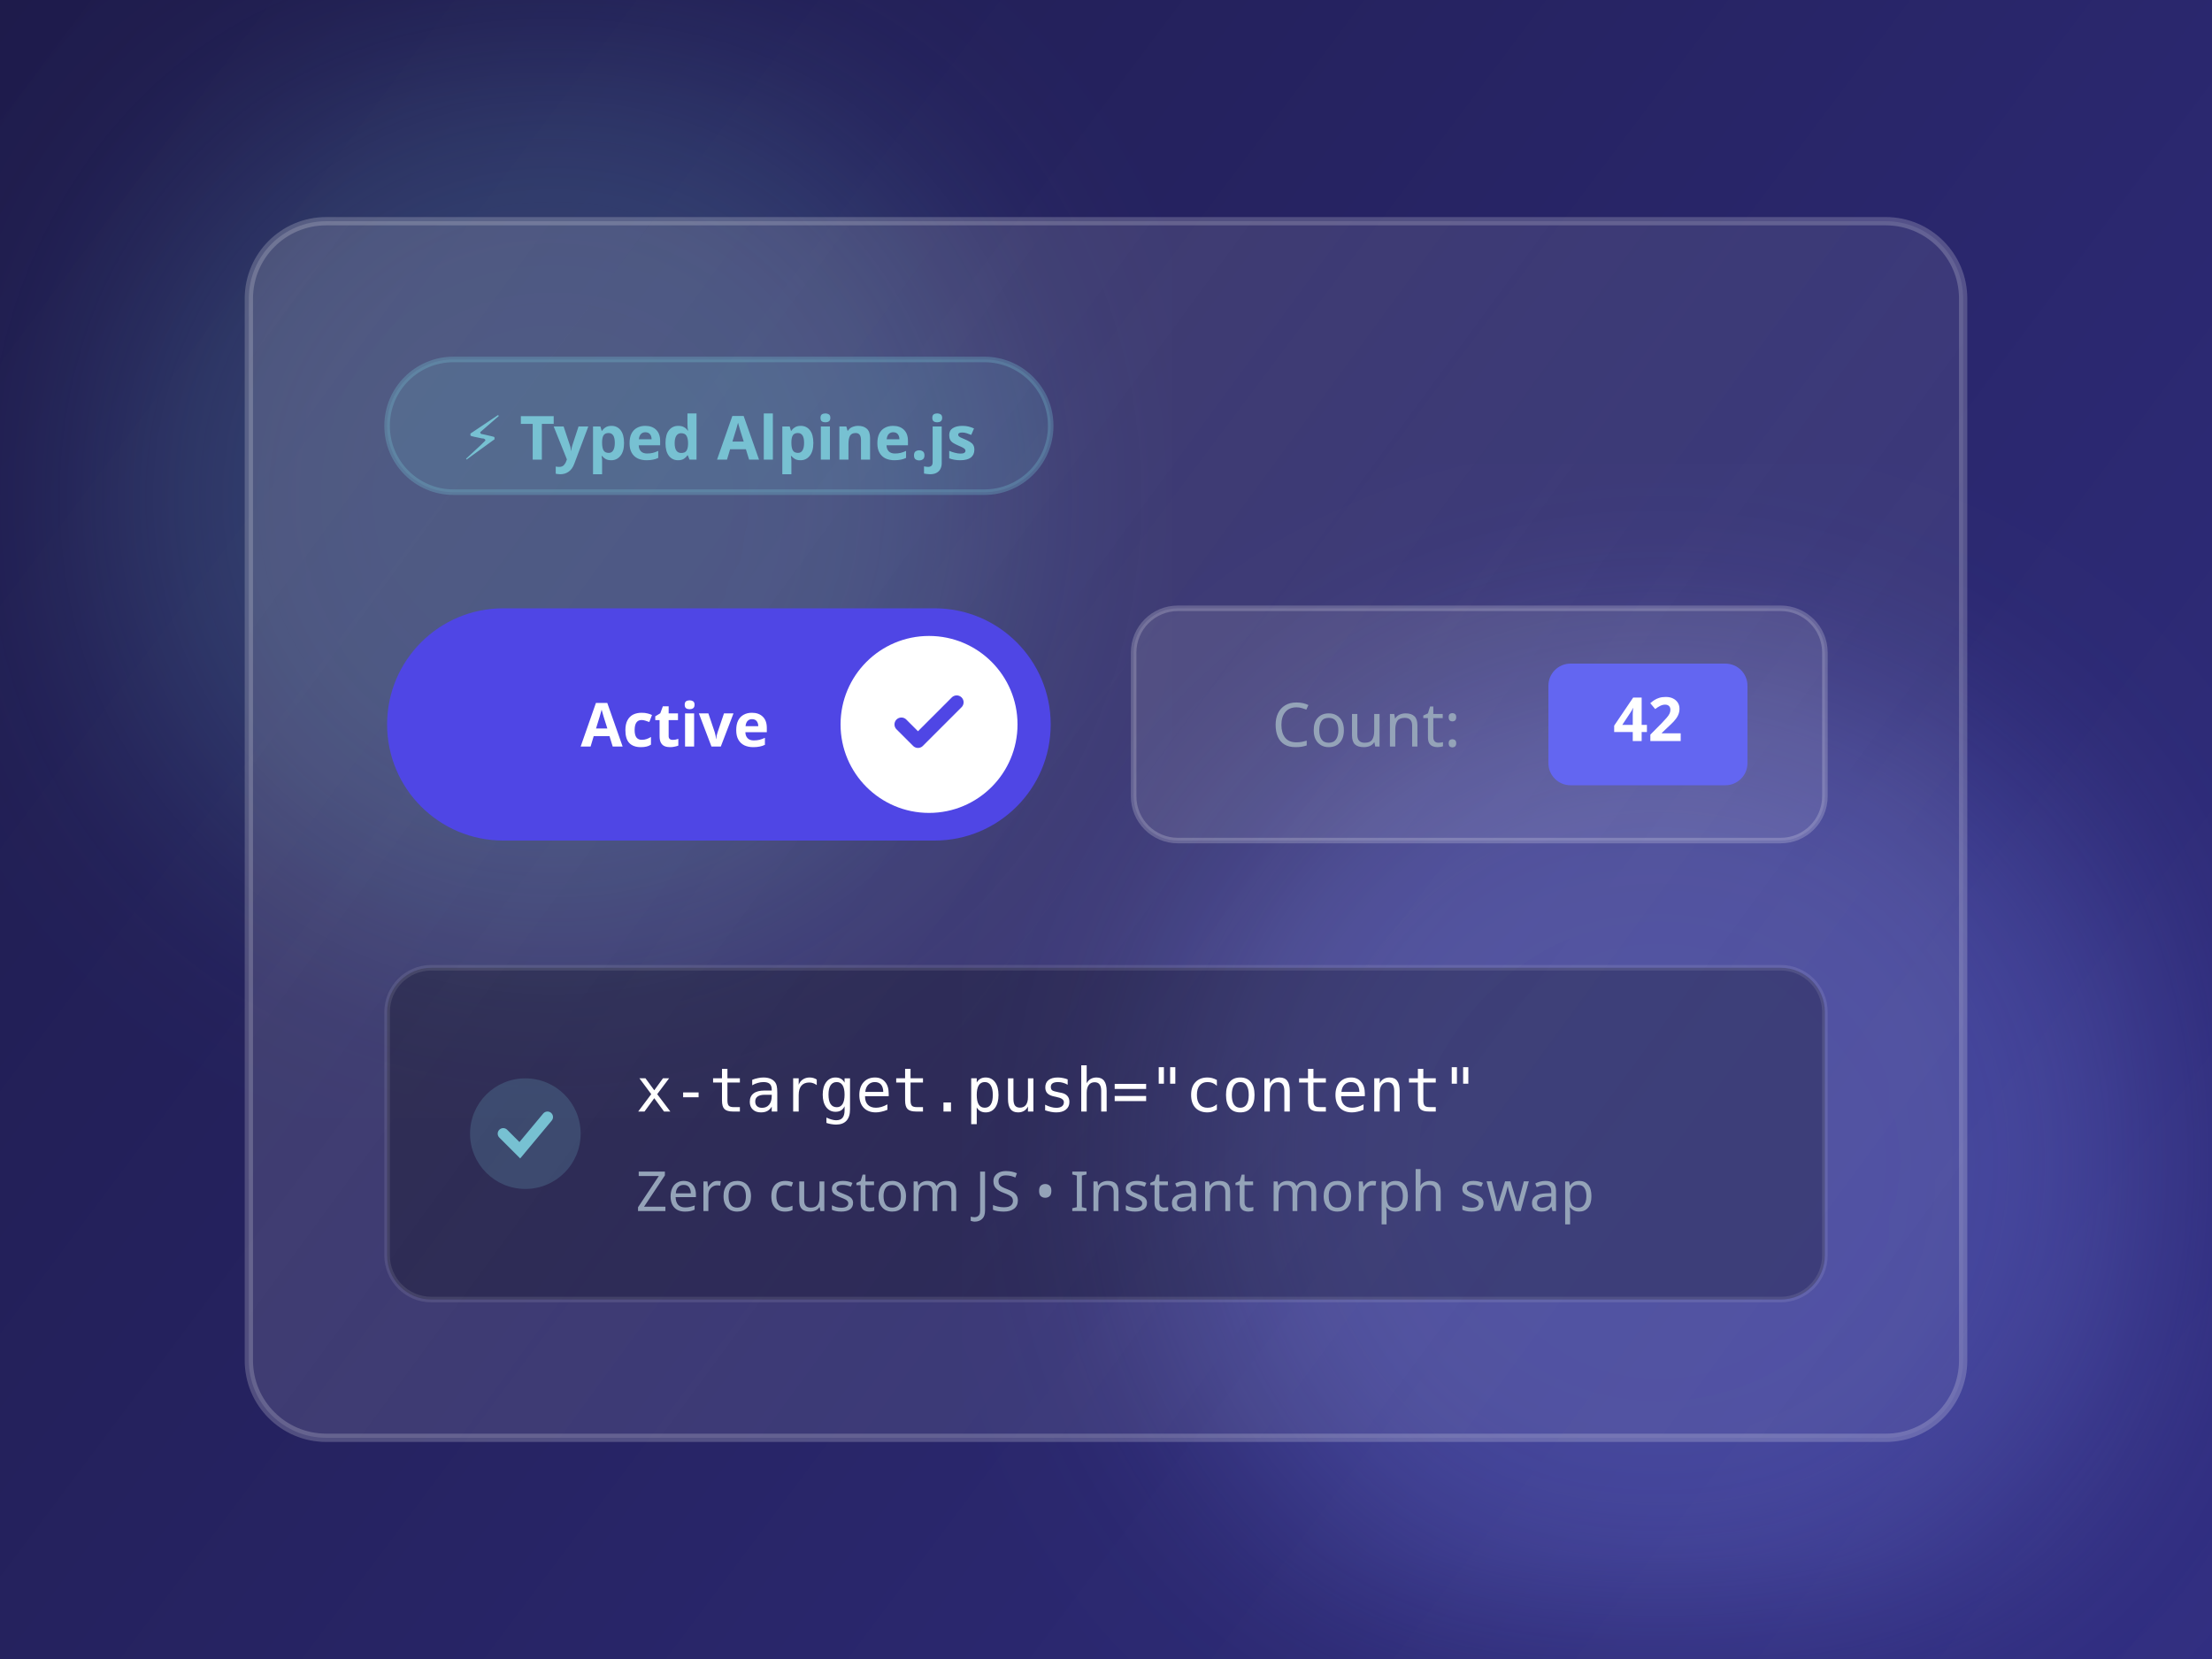
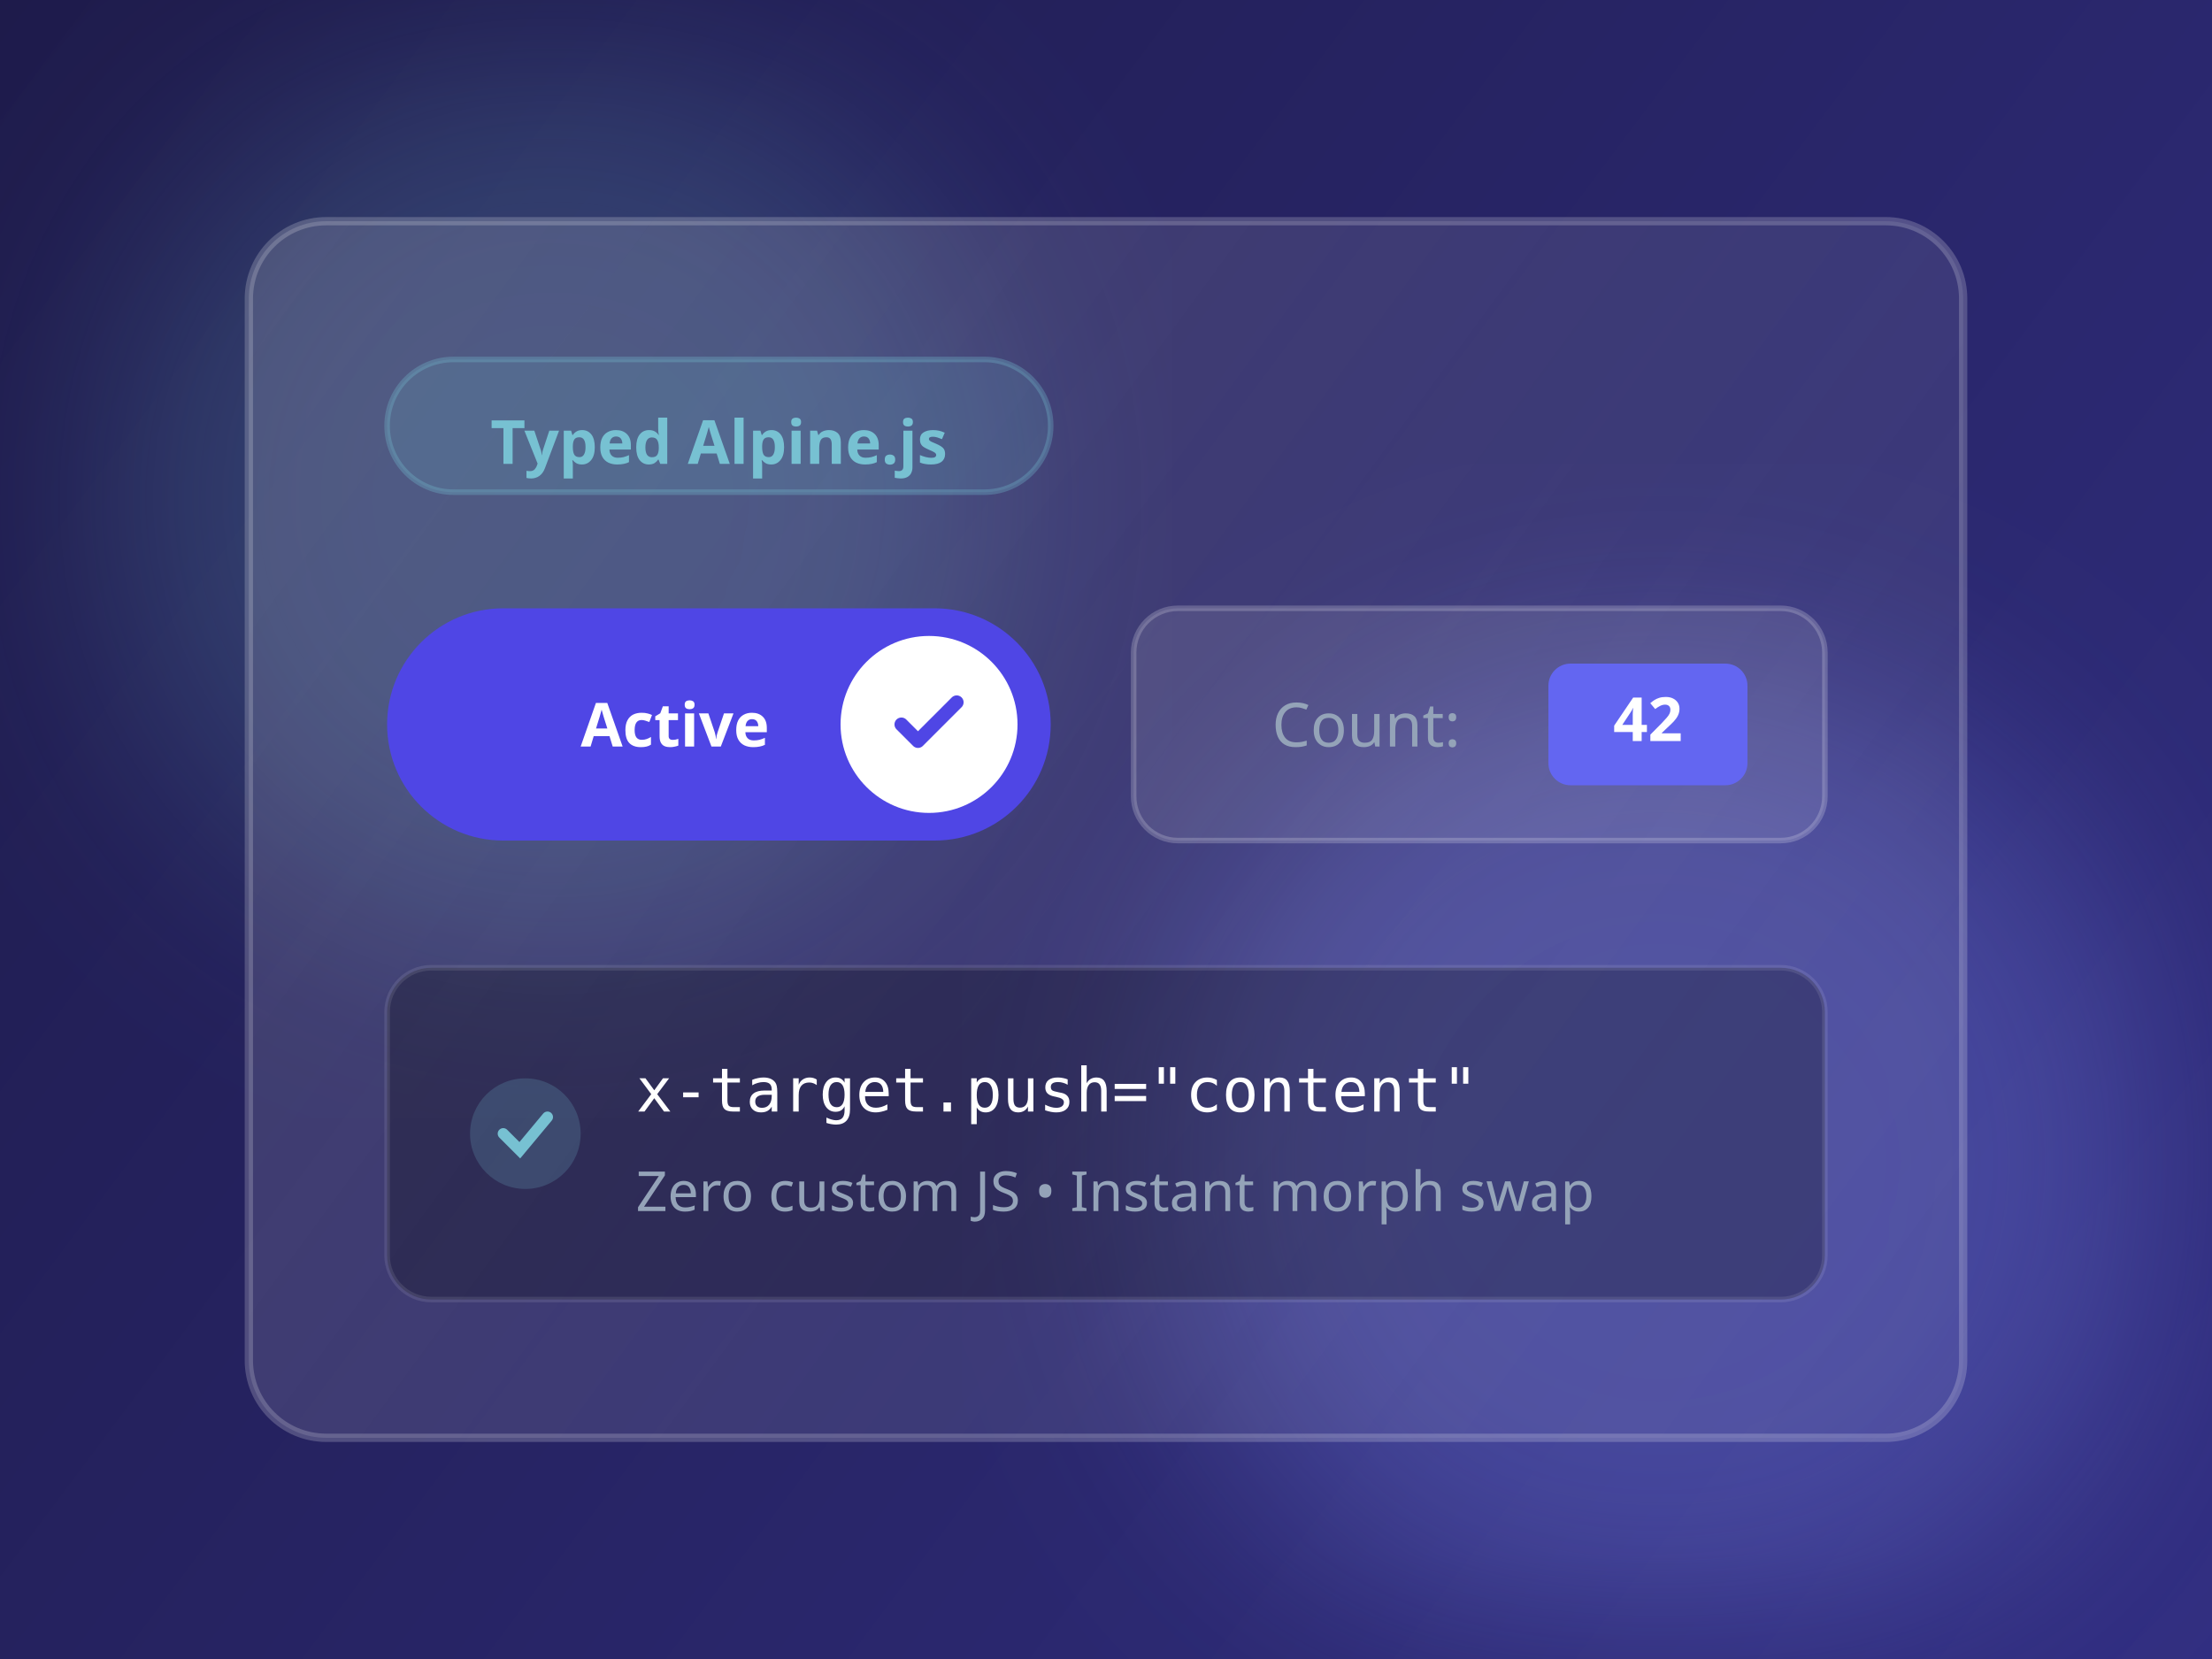
<svg xmlns="http://www.w3.org/2000/svg" width="400" height="300" viewBox="0 0 400 300" fill="none">
  <defs>
    <linearGradient id="bg3" x1="0" y1="0" x2="400" y2="300" gradientUnits="userSpaceOnUse">
      <stop stop-color="#1E1B4B" />
      <stop offset="1" stop-color="#312E81" />
    </linearGradient>
    <linearGradient id="card3" x1="50" y1="40" x2="350" y2="260" gradientUnits="userSpaceOnUse">
      <stop stop-color="#FFFFFF" stop-opacity="0.15" />
      <stop offset="1" stop-color="#FFFFFF" stop-opacity="0.05" />
    </linearGradient>
    <linearGradient id="alpineGrad" x1="0" y1="0" x2="1" y2="1">
      <stop stop-color="#77C1D2" />
      <stop offset="1" stop-color="#2D3748" />
    </linearGradient>
    <filter id="glow3" x="-20%" y="-20%" width="140%" height="140%">
      <feGaussianBlur stdDeviation="20" result="blur" />
    </filter>
  </defs>
  <rect width="400" height="300" fill="url(#bg3)" />
  <circle cx="100" cy="90" r="80" fill="#77C1D2" opacity="0.2" filter="url(#glow3)" />
  <circle cx="300" cy="210" r="90" fill="#818CF8" opacity="0.3" filter="url(#glow3)" />
  <rect x="45" y="40" width="310" height="220" rx="14" fill="url(#card3)" stroke="rgba(255,255,255,0.2)" stroke-width="1.5" />
  <rect x="70" y="65" width="120" height="24" rx="12" fill="rgba(119,193,210,0.15)" stroke="rgba(119,193,210,0.3)" stroke-width="1" />
-   <text x="130" y="80" fill="#77C1D2" font-family="sans-serif" font-weight="bold" font-size="11" text-anchor="middle" dominant-baseline="middle">⚡ Typed Alpine.js</text>
+   <text x="130" y="80" fill="#77C1D2" font-family="sans-serif" font-weight="bold" font-size="11" text-anchor="middle" dominant-baseline="middle">Typed Alpine.js</text>
  <g transform="translate(70, 110)">
    <rect width="120" height="42" rx="21" fill="#4F46E5" />
    <circle cx="98" cy="21" r="16" fill="#FFFFFF" />
    <path d="M93 21L96 24L103 17" stroke="#4F46E5" stroke-width="2.5" stroke-linecap="round" stroke-linejoin="round" />
    <text x="35" y="25" fill="#FFFFFF" font-family="sans-serif" font-weight="bold" font-size="11">Active</text>
  </g>
  <g transform="translate(205, 110)">
    <rect width="125" height="42" rx="8" fill="rgba(255,255,255,0.1)" stroke="rgba(255,255,255,0.2)" stroke-width="1" />
    <text x="25" y="25" fill="#94A3B8" font-family="sans-serif" font-size="11">Count:</text>
    <rect x="75" y="10" width="36" height="22" rx="4" fill="#6366F1" />
    <text x="93" y="24" fill="#FFFFFF" font-family="sans-serif" font-weight="bold" font-size="11" text-anchor="middle">42</text>
  </g>
  <g transform="translate(70, 175)">
    <rect width="260" height="60" rx="8" fill="rgba(0,0,0,0.25)" stroke="rgba(255,255,255,0.1)" stroke-width="1" />
    <circle cx="25" cy="30" r="10" fill="rgba(119,193,210,0.2)" />
    <path d="M21 30L24 33L29 27" stroke="#77C1D2" stroke-width="2" stroke-linecap="round" />
    <text x="45" y="26" fill="#FFFFFF" font-family="monospace" font-size="11">x-target.push="content"</text>
    <text x="45" y="44" fill="#94A3B8" font-family="sans-serif" font-size="10">Zero custom JS • Instant morph swap</text>
  </g>
</svg>
